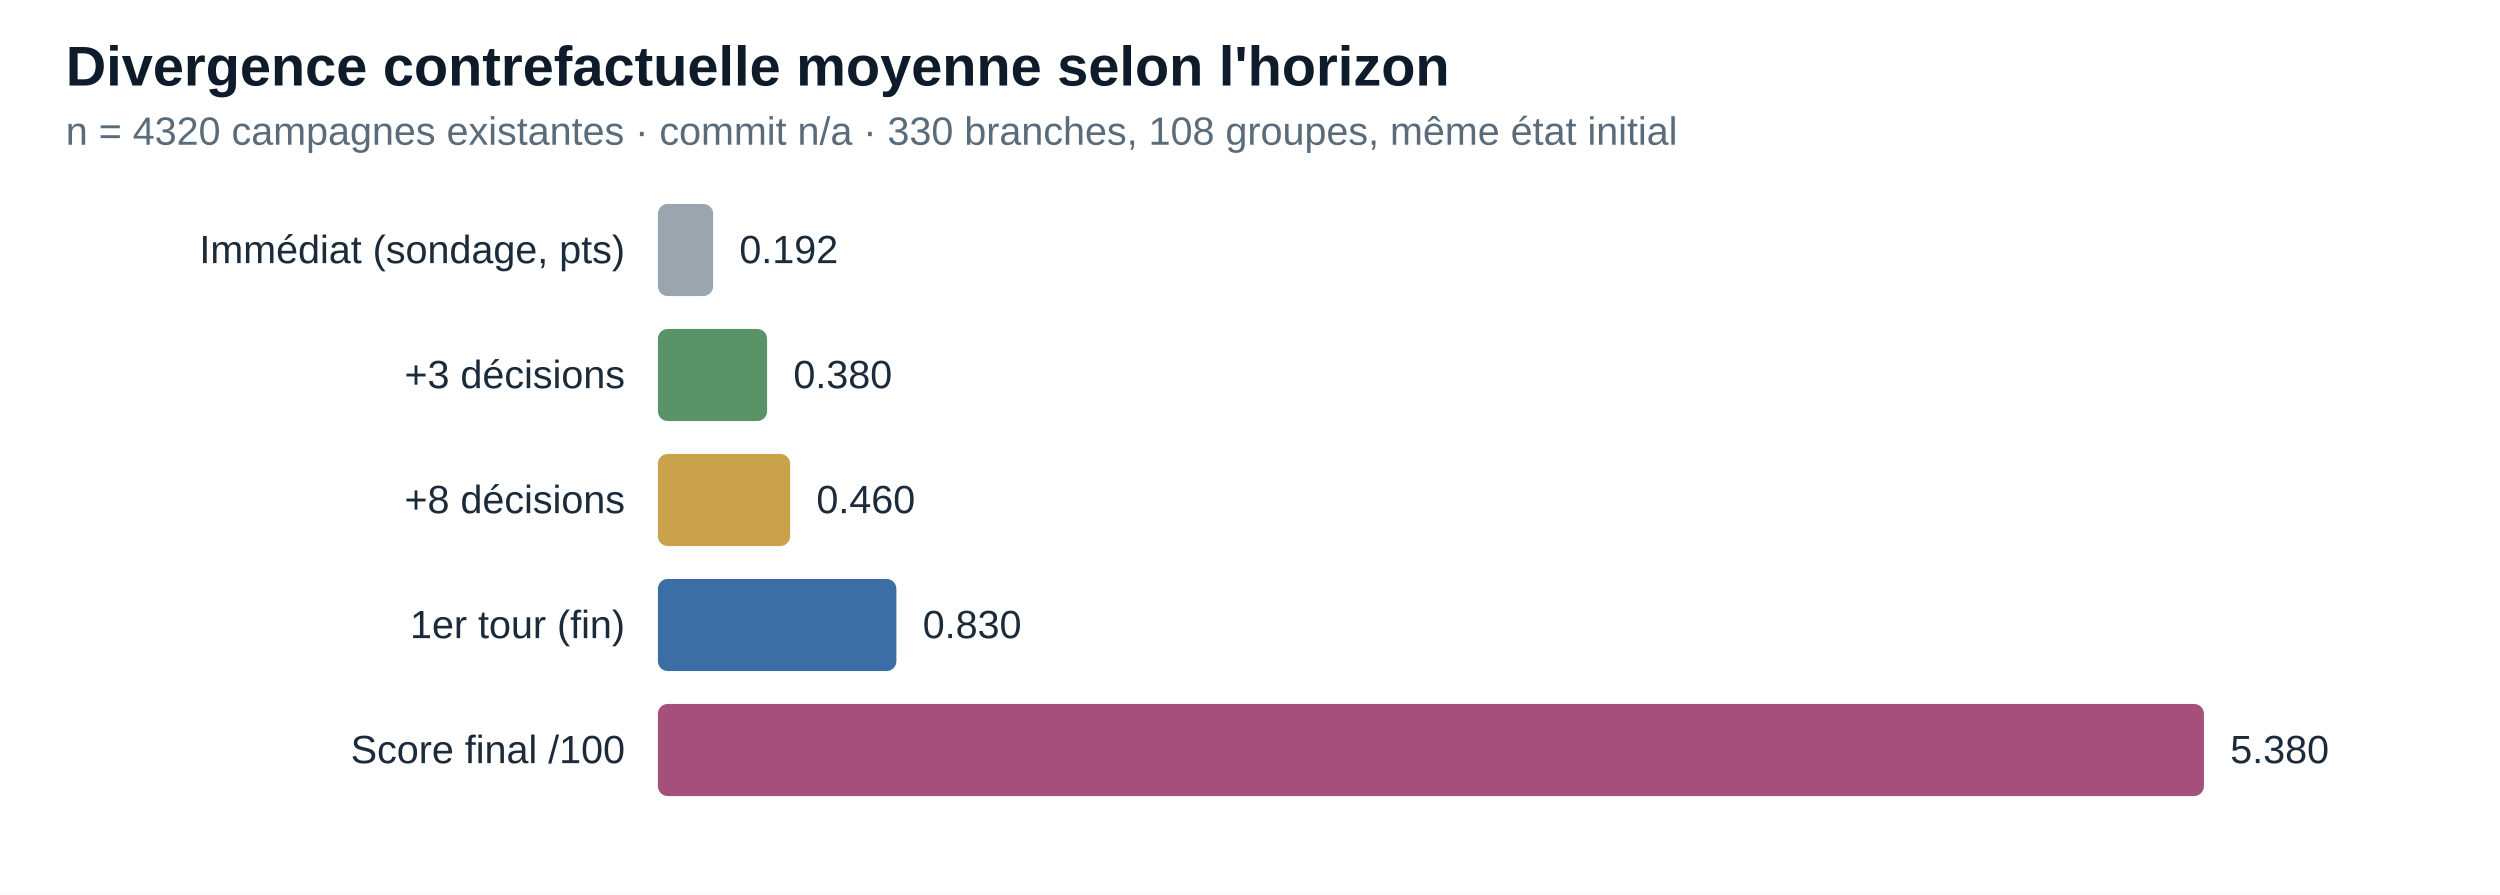
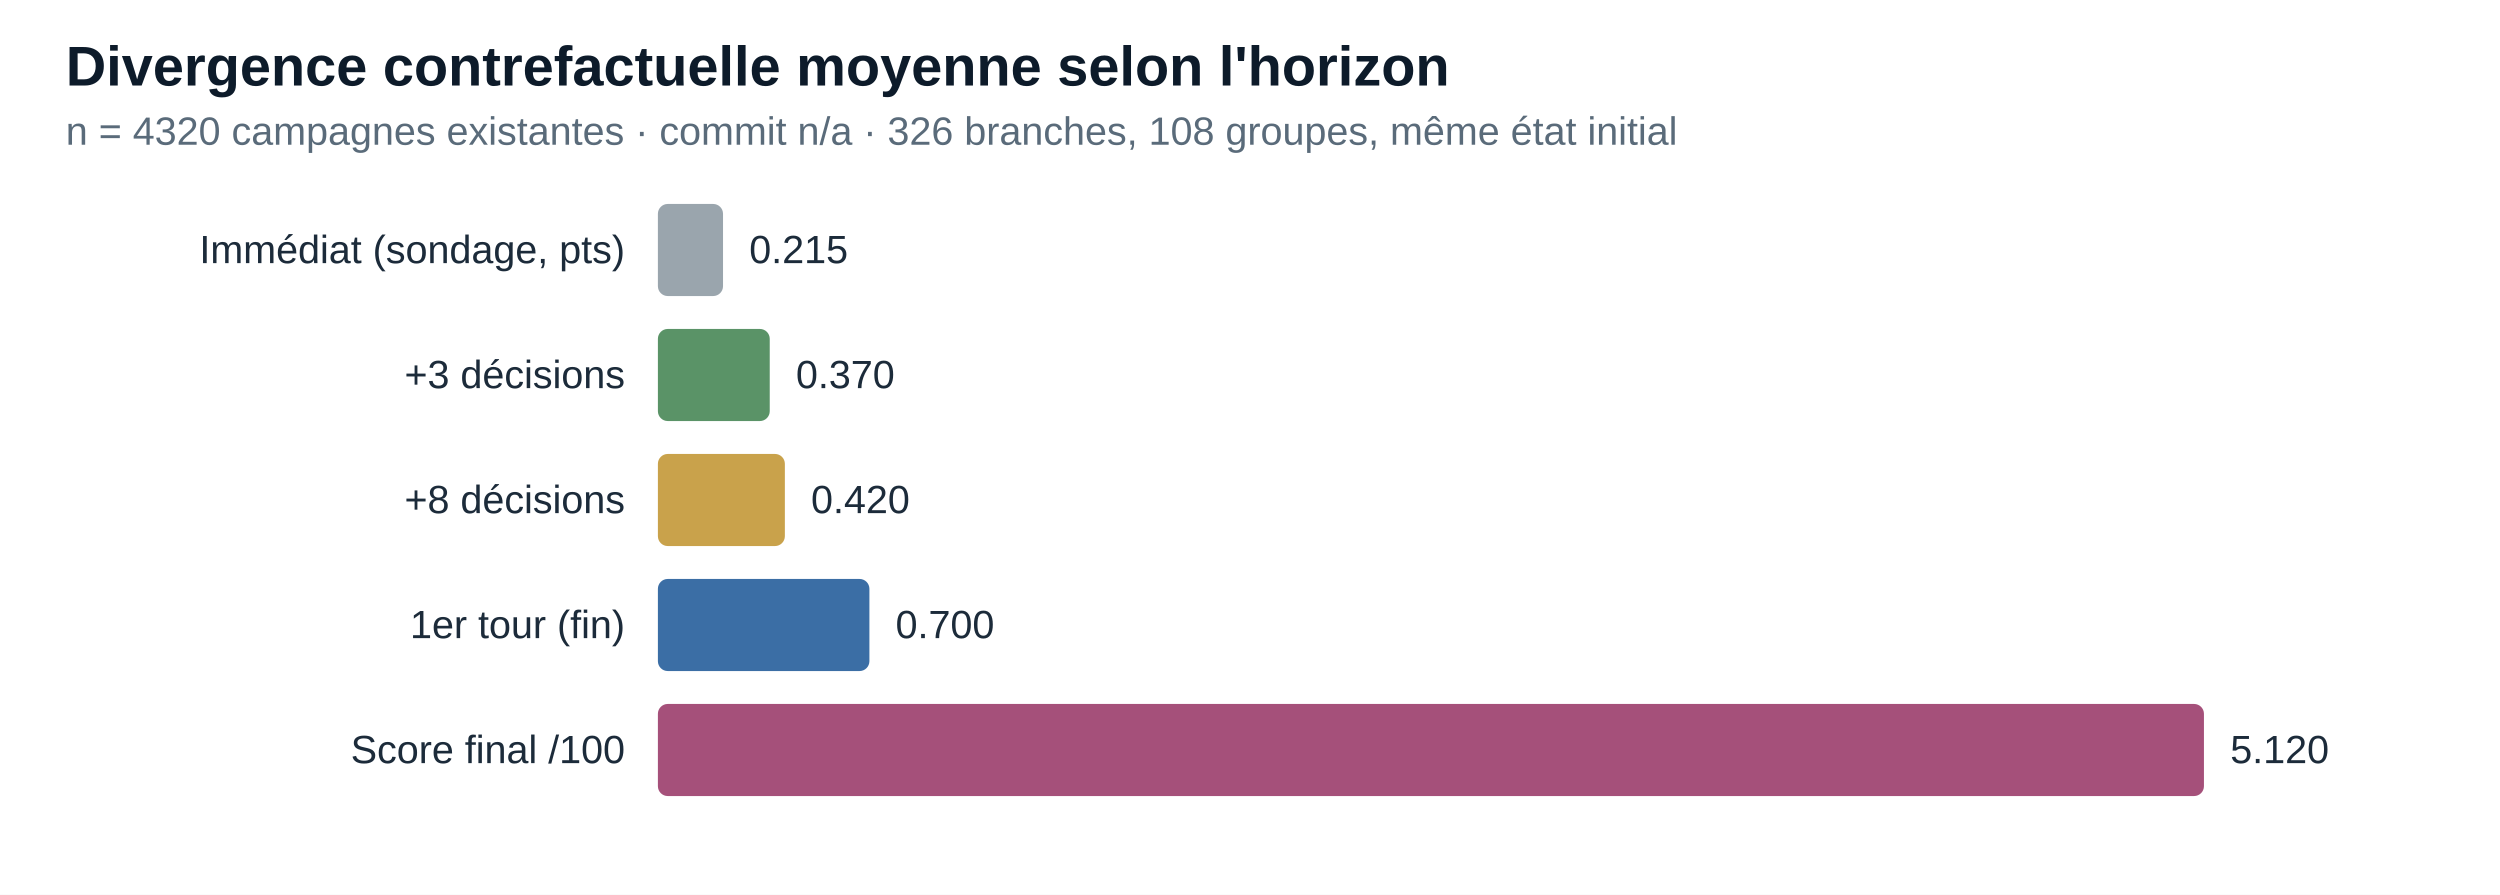
<svg xmlns="http://www.w3.org/2000/svg" width="760" height="272" viewBox="0 0 760 272">
  <rect width="760" height="272" fill="#ffffff" />
  <text x="20" y="26" font-size="17" font-weight="700" fill="#0d1b2a" style="font-family:Arial,Helvetica,sans-serif">Divergence contrefactuelle moyenne selon l'horizon</text>
-   <text x="20" y="44" font-size="12" fill="#5a6b7a" style="font-family:Arial,Helvetica,sans-serif">n = 4320 campagnes existantes · commit n/a · 330 branches, 108 groupes, même état initial</text>
+   <text x="20" y="44" font-size="12" fill="#5a6b7a" style="font-family:Arial,Helvetica,sans-serif">n = 4320 campagnes existantes · commit n/a · 326 branches, 108 groupes, même état initial</text>
  <text x="190" y="80" text-anchor="end" font-size="12" fill="#1c2b3a" style="font-family:Arial,Helvetica,sans-serif">Immédiat (sondage, pts)</text>
-   <rect x="200" y="62" width="16.8" height="28" fill="#9aa5ad" rx="3" />
-   <text x="224.764" y="80" font-size="12" fill="#1c2b3a" style="font-family:Arial,Helvetica,sans-serif">0.192</text>
+   <rect x="200" y="62" width="19.8" height="28" fill="#9aa5ad" rx="3" />
+   <text x="227.773" y="80" font-size="12" fill="#1c2b3a" style="font-family:Arial,Helvetica,sans-serif">0.215</text>
  <text x="190" y="118" text-anchor="end" font-size="12" fill="#1c2b3a" style="font-family:Arial,Helvetica,sans-serif">+3 décisions</text>
-   <rect x="200" y="100" width="33.2" height="28" fill="#5a9367" rx="3" />
-   <text x="241.197" y="118" font-size="12" fill="#1c2b3a" style="font-family:Arial,Helvetica,sans-serif">0.380</text>
+   <rect x="200" y="100" width="34.0" height="28" fill="#5a9367" rx="3" />
+   <text x="241.965" y="118" font-size="12" fill="#1c2b3a" style="font-family:Arial,Helvetica,sans-serif">0.370</text>
  <text x="190" y="156" text-anchor="end" font-size="12" fill="#1c2b3a" style="font-family:Arial,Helvetica,sans-serif">+8 décisions</text>
-   <rect x="200" y="138" width="40.2" height="28" fill="#c9a24b" rx="3" />
-   <text x="248.186" y="156" font-size="12" fill="#1c2b3a" style="font-family:Arial,Helvetica,sans-serif">0.460</text>
+   <rect x="200" y="138" width="38.6" height="28" fill="#c9a24b" rx="3" />
+   <text x="246.555" y="156" font-size="12" fill="#1c2b3a" style="font-family:Arial,Helvetica,sans-serif">0.420</text>
  <text x="190" y="194" text-anchor="end" font-size="12" fill="#1c2b3a" style="font-family:Arial,Helvetica,sans-serif">1er tour (fin)</text>
-   <rect x="200" y="176" width="72.5" height="28" fill="#3b6ea5" rx="3" />
-   <text x="280.509" y="194" font-size="12" fill="#1c2b3a" style="font-family:Arial,Helvetica,sans-serif">0.830</text>
+   <rect x="200" y="176" width="64.3" height="28" fill="#3b6ea5" rx="3" />
+   <text x="272.258" y="194" font-size="12" fill="#1c2b3a" style="font-family:Arial,Helvetica,sans-serif">0.700</text>
  <text x="190" y="232" text-anchor="end" font-size="12" fill="#1c2b3a" style="font-family:Arial,Helvetica,sans-serif">Score final /100</text>
  <rect x="200" y="214" width="470.0" height="28" fill="#a5507a" rx="3" />
-   <text x="678" y="232" font-size="12" fill="#1c2b3a" style="font-family:Arial,Helvetica,sans-serif">5.380</text>
+   <text x="678" y="232" font-size="12" fill="#1c2b3a" style="font-family:Arial,Helvetica,sans-serif">5.120</text>
</svg>
